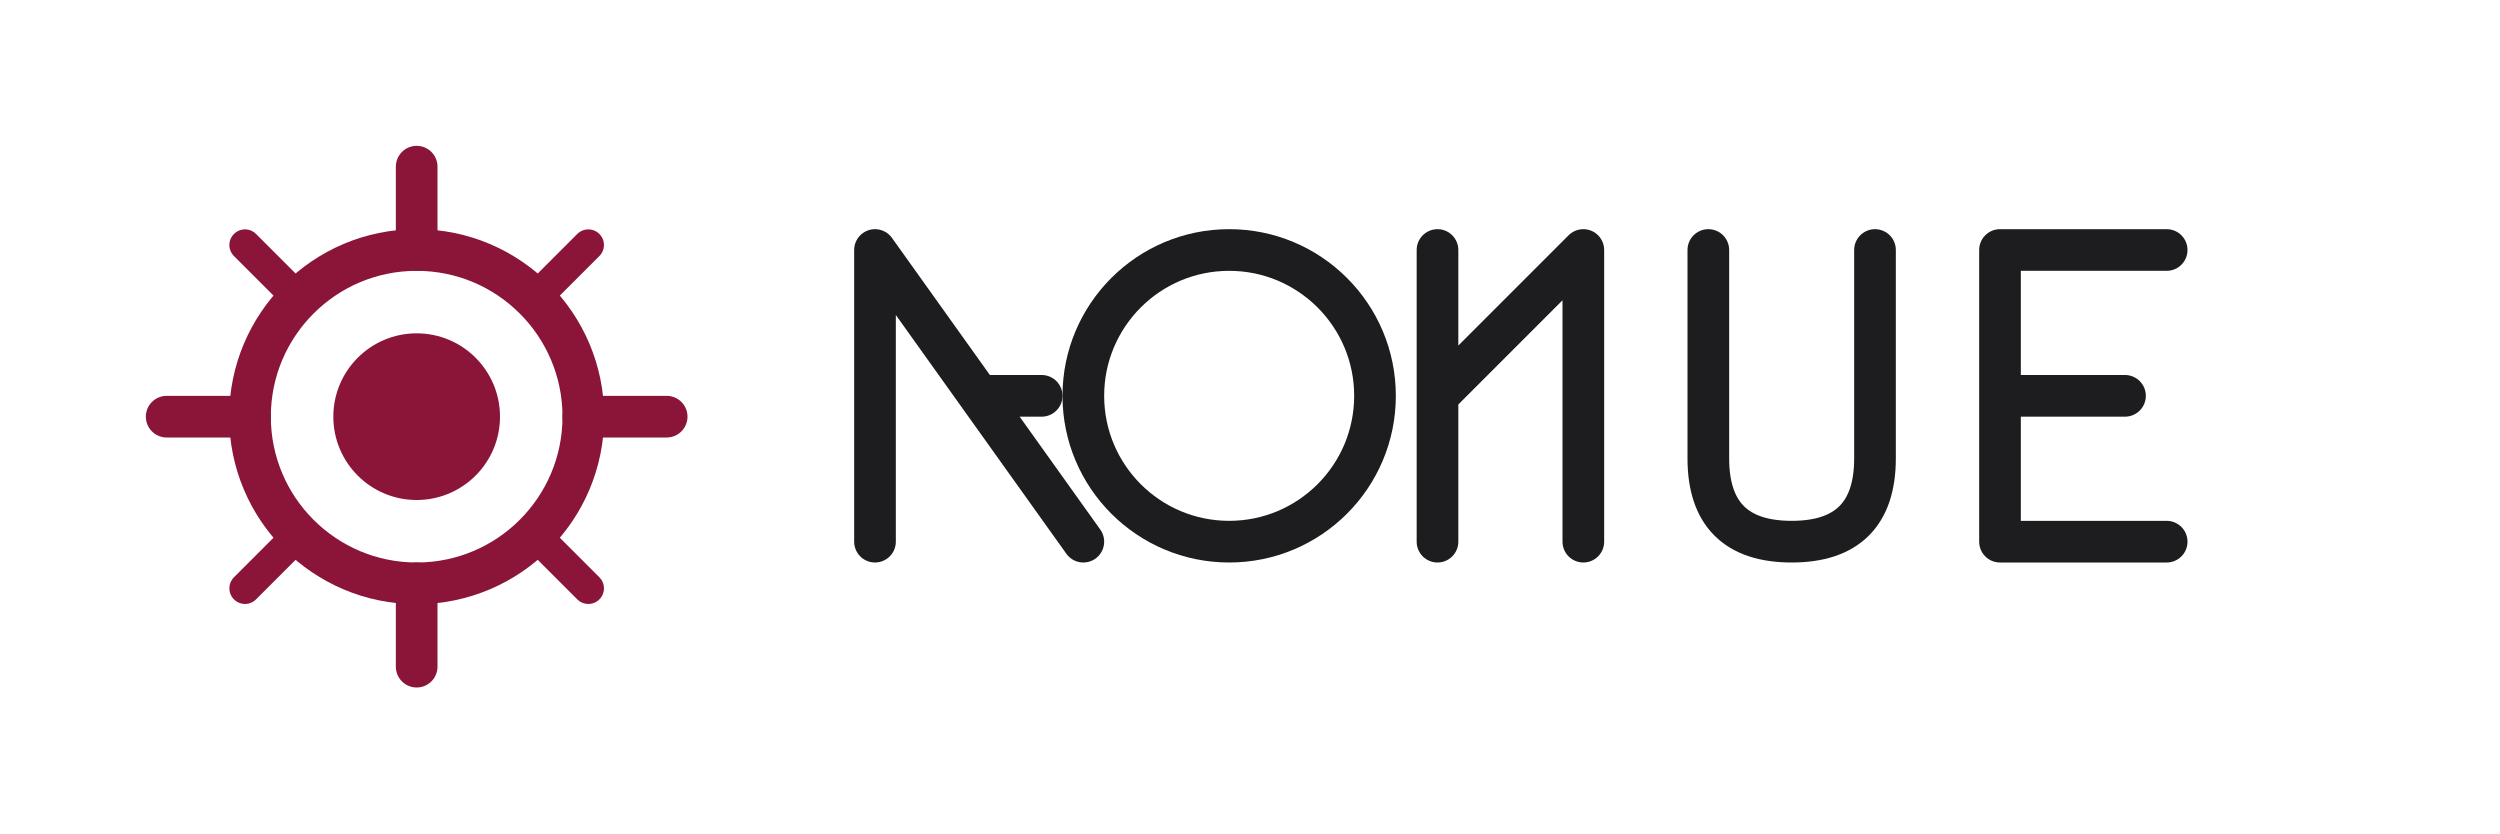
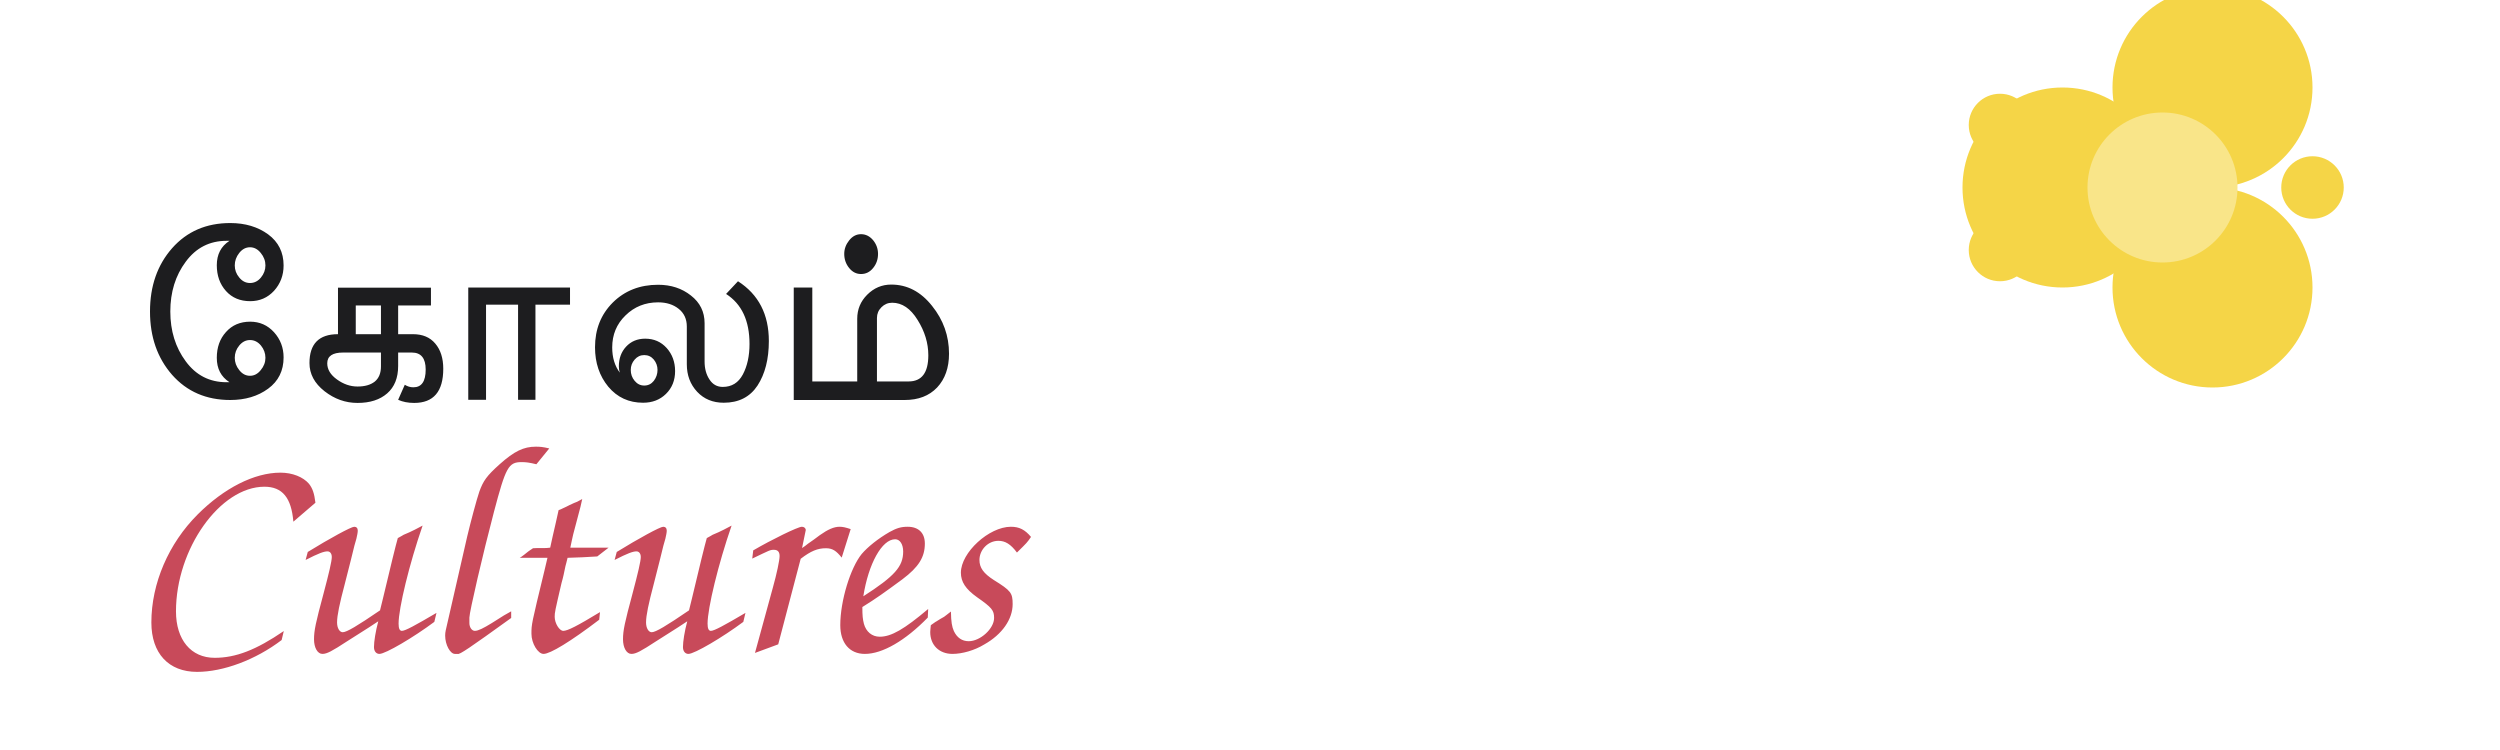
- <svg xmlns="http://www.w3.org/2000/svg" width="120" height="40" viewBox="0 0 120 40" fill="none">
-   <circle cx="20" cy="20" r="8" stroke="#8B1538" stroke-width="2" fill="none" />
-   <circle cx="20" cy="20" r="4" fill="#8B1538" />
-   <path d="M12 20 L8 20 M28 20 L32 20 M20 12 L20 8 M20 28 L20 32" stroke="#8B1538" stroke-width="2" stroke-linecap="round" />
-   <path d="M14.34 14.34 L11.76 11.76 M25.66 14.34 L28.24 11.76 M14.34 25.66 L11.76 28.24 M25.66 25.66 L28.24 28.24" stroke="#8B1538" stroke-width="1.5" stroke-linecap="round" />
-   <path d="M42 26 L42 12 M42 12 L52 26 M47 19 L50 19" stroke="#1d1d1f" stroke-width="2" stroke-linecap="round" stroke-linejoin="round" fill="none" />
-   <circle cx="59" cy="19" r="7" stroke="#1d1d1f" stroke-width="2" fill="none" />
-   <path d="M69 26 L69 12 M69 19 L76 12 L76 26" stroke="#1d1d1f" stroke-width="2" stroke-linecap="round" stroke-linejoin="round" fill="none" />
-   <path d="M82 12 L82 22 Q82 26 86 26 Q90 26 90 22 L90 12" stroke="#1d1d1f" stroke-width="2" stroke-linecap="round" fill="none" />
-   <path d="M96 12 L96 26 M96 12 L104 12 M96 19 L102 19 M96 26 L104 26" stroke="#1d1d1f" stroke-width="2" stroke-linecap="round" fill="none" />
+ <svg xmlns="http://www.w3.org/2000/svg" width="200" height="60" viewBox="0 0 200 60" fill="none">
+   <g transform="translate(165, 15)">
+     <circle cx="0" cy="0" r="8" fill="#F5D547" />
+     <circle cx="12" cy="-8" r="8" fill="#F5D547" />
+     <circle cx="12" cy="8" r="8" fill="#F5D547" />
+     <circle cx="8" cy="0" r="6" fill="#F9E589" />
+     <circle cx="-5" cy="-5" r="2.5" fill="#F5D547" />
+     <circle cx="-5" cy="5" r="2.5" fill="#F5D547" />
+     <circle cx="20" cy="0" r="2.5" fill="#F5D547" />
+   </g>
+   <text x="10" y="32" font-family="Arial, sans-serif" font-size="20" font-weight="500" fill="#1d1d1f">கோலம்</text>
+   <text x="10" y="52" font-family="'Brush Script MT', cursive, serif" font-size="24" font-weight="400" fill="#C84A5A" style="font-style: italic;">Cultures</text>
</svg>
